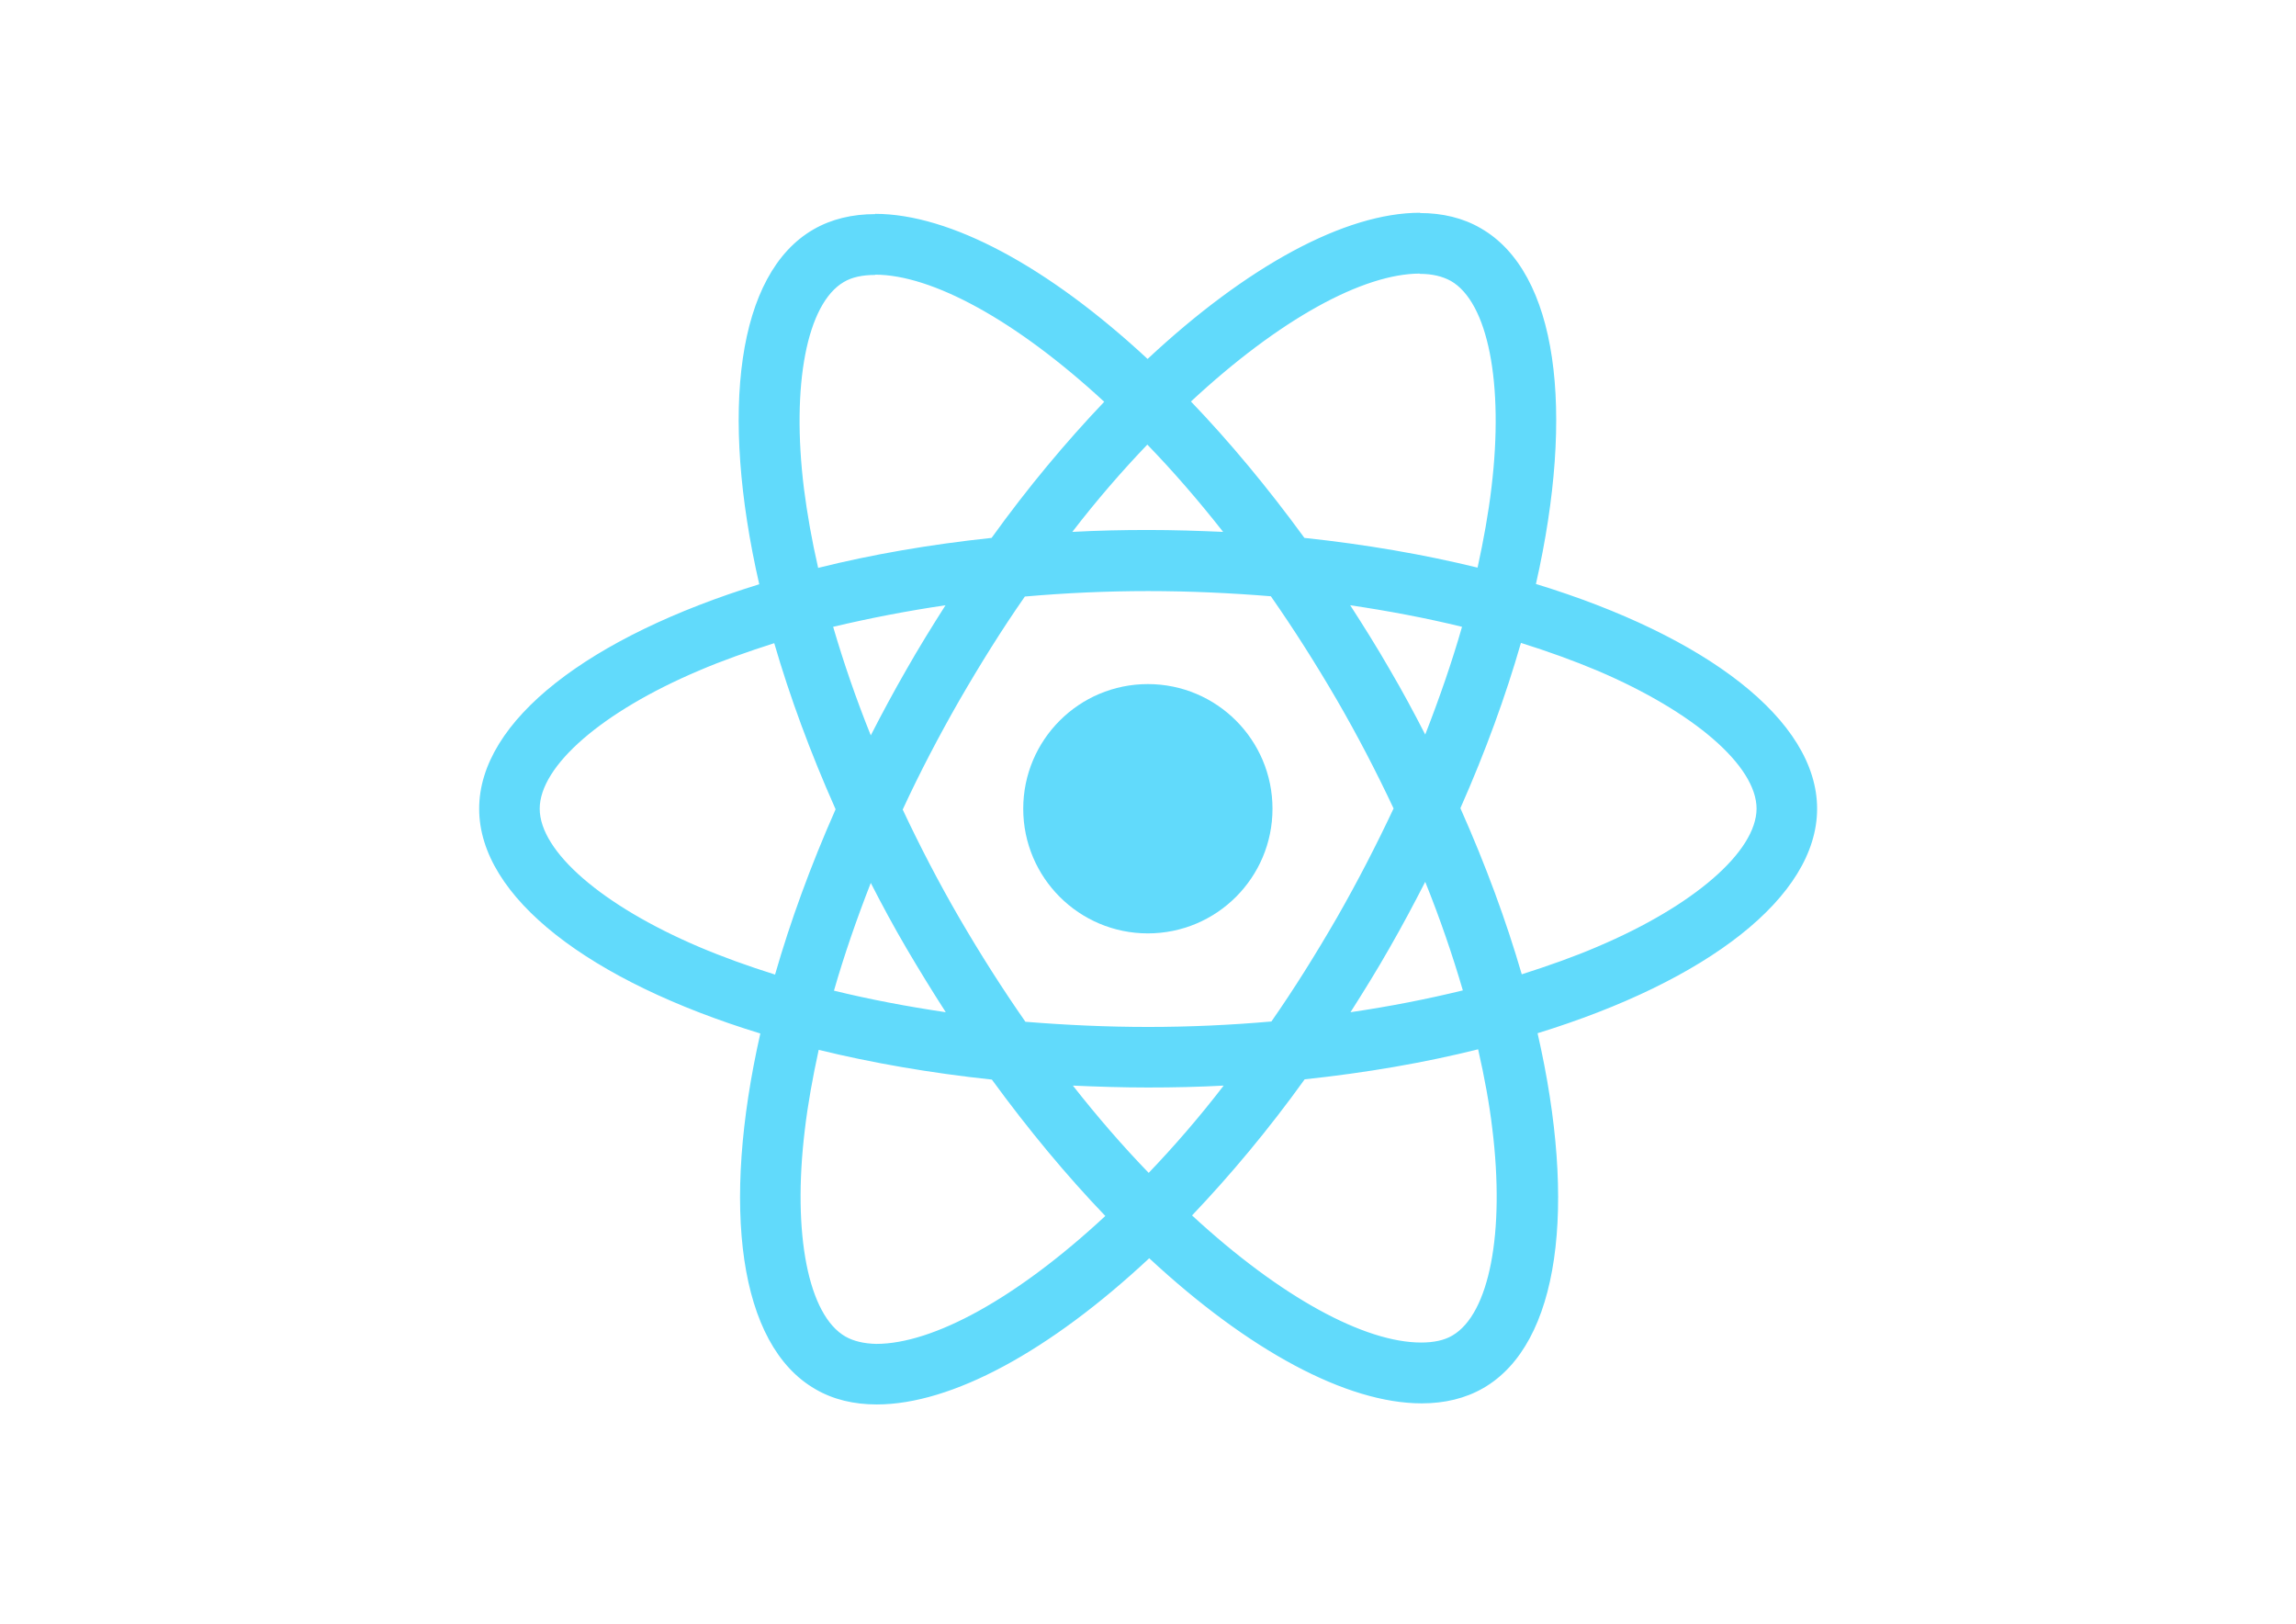
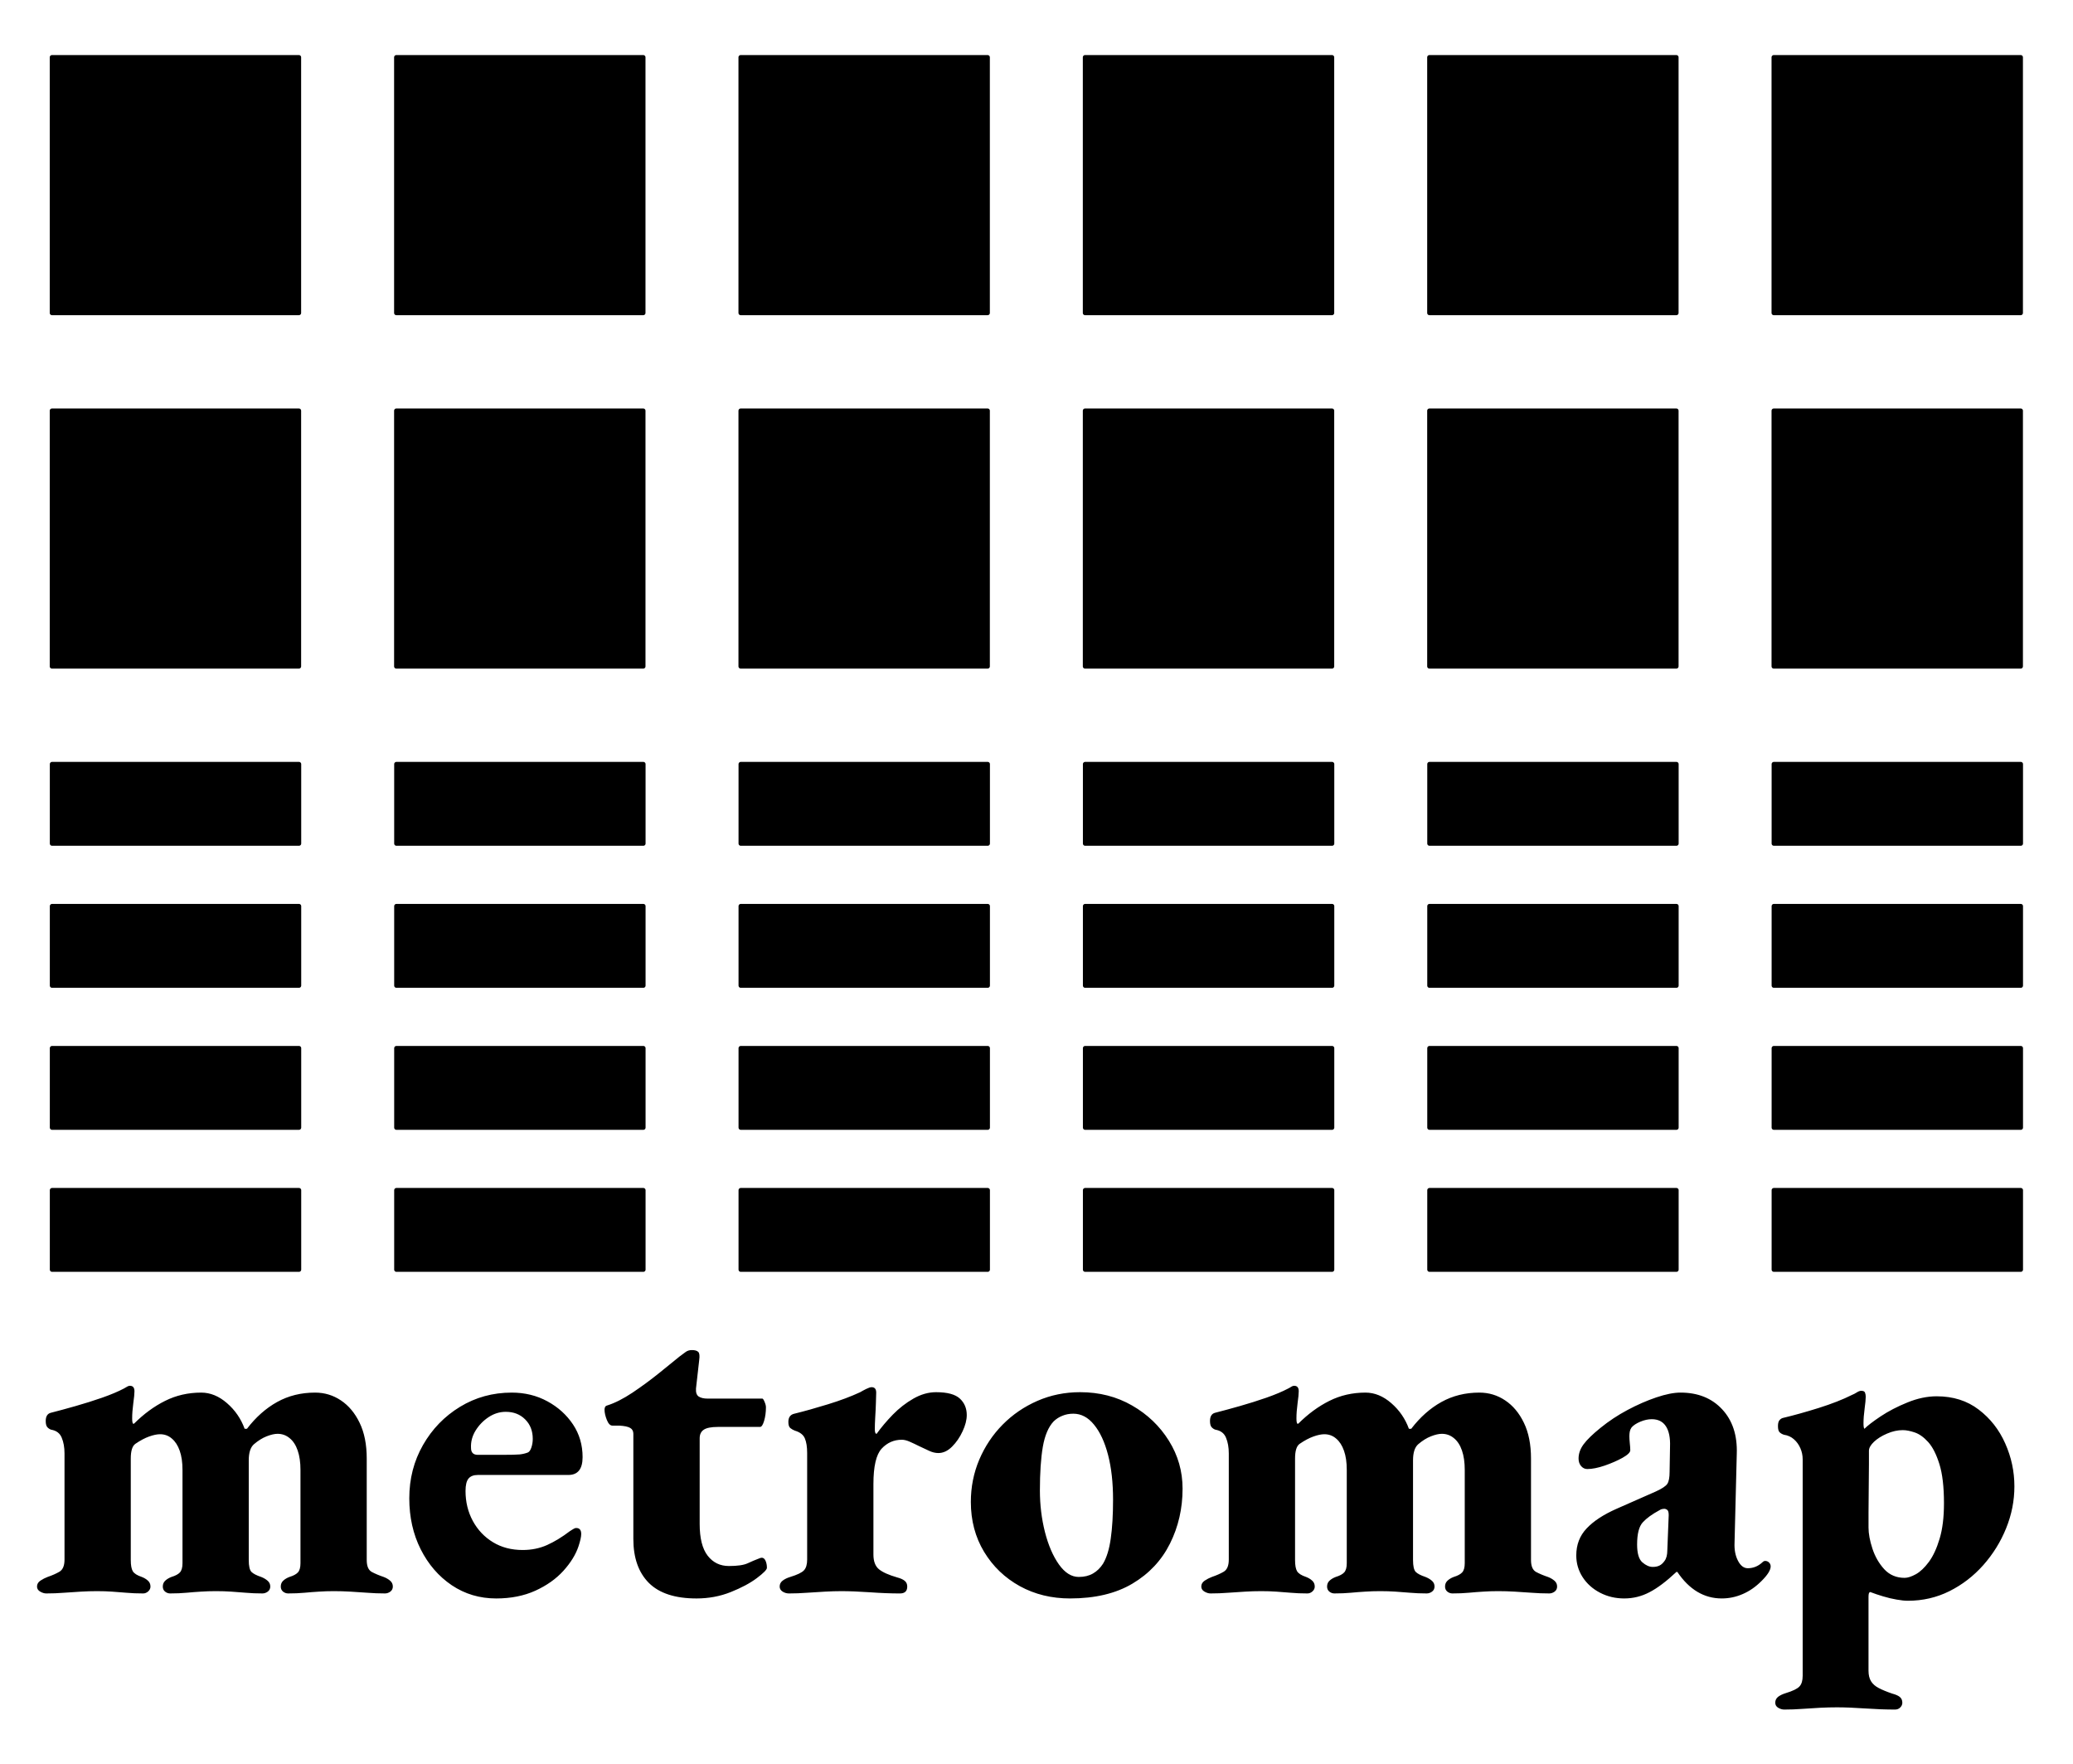
- <svg xmlns="http://www.w3.org/2000/svg" viewBox="0 0 841.9 595.3">
-   <g fill="#61DAFB">
-     <path d="M666.3 296.5c0-32.5-40.7-63.3-103.1-82.4 14.4-63.6 8-114.2-20.2-130.4-6.5-3.8-14.1-5.6-22.4-5.6v22.3c4.6 0 8.3.9 11.4 2.6 13.6 7.8 19.5 37.5 14.9 75.7-1.1 9.4-2.9 19.3-5.1 29.4-19.6-4.8-41-8.5-63.5-10.9-13.5-18.5-27.5-35.3-41.6-50 32.6-30.3 63.2-46.9 84-46.9V78c-27.5 0-63.5 19.6-99.9 53.6-36.4-33.8-72.4-53.2-99.9-53.2v22.3c20.7 0 51.4 16.5 84 46.6-14 14.7-28 31.4-41.3 49.9-22.6 2.4-44 6.1-63.6 11-2.3-10-4-19.7-5.2-29-4.7-38.2 1.1-67.9 14.6-75.8 3-1.8 6.9-2.6 11.5-2.6V78.5c-8.4 0-16 1.8-22.6 5.6-28.1 16.2-34.4 66.7-19.9 130.1-62.2 19.2-102.7 49.9-102.7 82.3 0 32.5 40.7 63.3 103.1 82.4-14.4 63.6-8 114.2 20.2 130.4 6.5 3.8 14.1 5.6 22.5 5.6 27.5 0 63.5-19.6 99.9-53.6 36.4 33.8 72.4 53.2 99.9 53.2 8.4 0 16-1.8 22.6-5.6 28.1-16.2 34.4-66.7 19.9-130.1 62-19.1 102.5-49.9 102.5-82.3zm-130.2-66.7c-3.7 12.9-8.3 26.2-13.5 39.5-4.1-8-8.4-16-13.1-24-4.6-8-9.5-15.8-14.4-23.4 14.2 2.1 27.9 4.7 41 7.9zm-45.8 106.5c-7.8 13.5-15.8 26.3-24.1 38.2-14.9 1.3-30 2-45.2 2-15.1 0-30.2-.7-45-1.9-8.3-11.9-16.4-24.6-24.2-38-7.6-13.1-14.5-26.4-20.8-39.8 6.2-13.4 13.2-26.8 20.7-39.9 7.8-13.5 15.8-26.3 24.1-38.2 14.9-1.3 30-2 45.2-2 15.1 0 30.2.7 45 1.9 8.3 11.9 16.4 24.6 24.2 38 7.6 13.1 14.5 26.4 20.8 39.8-6.3 13.4-13.2 26.8-20.7 39.9zm32.3-13c5.4 13.4 10 26.8 13.8 39.8-13.1 3.2-26.9 5.9-41.2 8 4.9-7.7 9.8-15.6 14.4-23.7 4.6-8 8.9-16.1 13-24.1zM421.2 430c-9.3-9.6-18.6-20.3-27.8-32 9 .4 18.2.7 27.5.7 9.4 0 18.7-.2 27.8-.7-9 11.7-18.3 22.4-27.5 32zm-74.4-58.9c-14.2-2.1-27.9-4.7-41-7.9 3.7-12.9 8.3-26.2 13.5-39.5 4.1 8 8.4 16 13.1 24 4.7 8 9.5 15.8 14.4 23.4zM420.7 163c9.3 9.6 18.6 20.3 27.8 32-9-.4-18.2-.7-27.5-.7-9.4 0-18.7.2-27.8.7 9-11.7 18.3-22.4 27.5-32zm-74 58.9c-4.9 7.7-9.8 15.6-14.4 23.7-4.6 8-8.9 16-13 24-5.4-13.4-10-26.8-13.8-39.8 13.1-3.1 26.9-5.8 41.2-7.9zm-90.5 125.2c-35.4-15.1-58.3-34.9-58.3-50.6 0-15.7 22.9-35.6 58.3-50.6 8.6-3.7 18-7 27.7-10.1 5.7 19.6 13.2 40 22.5 60.9-9.2 20.8-16.6 41.1-22.2 60.6-9.9-3.1-19.3-6.5-28-10.2zM310 490c-13.6-7.8-19.5-37.5-14.9-75.7 1.1-9.4 2.9-19.3 5.1-29.4 19.6 4.8 41 8.5 63.5 10.9 13.5 18.5 27.5 35.3 41.6 50-32.6 30.3-63.2 46.9-84 46.9-4.5-.1-8.3-1-11.3-2.7zm237.2-76.2c4.7 38.2-1.1 67.9-14.6 75.8-3 1.8-6.9 2.6-11.5 2.6-20.7 0-51.4-16.5-84-46.6 14-14.7 28-31.4 41.3-49.9 22.6-2.4 44-6.1 63.6-11 2.3 10.1 4.1 19.8 5.2 29.1zm38.5-66.7c-8.6 3.7-18 7-27.7 10.1-5.7-19.6-13.2-40-22.5-60.9 9.2-20.8 16.6-41.1 22.2-60.6 9.9 3.1 19.3 6.5 28.1 10.2 35.4 15.1 58.3 34.9 58.3 50.6-.1 15.7-23 35.6-58.4 50.6zM320.8 78.4z" />
-     <circle cx="420.9" cy="296.5" r="45.7" />
-     <path d="M520.5 78.1z" />
+ <svg xmlns="http://www.w3.org/2000/svg" version="1.1" viewBox="0.0 0.0 465.362 395.782" fill="none" stroke="none" stroke-linecap="square" stroke-miterlimit="10">
+   <clipPath id="p.0">
+     <path d="m0 0l465.362 0l0 395.782l-465.362 0l0 -395.782z" clip-rule="nonzero" />
+   </clipPath>
+   <g clip-path="url(#p.0)">
+     <path fill="#000000" fill-opacity="0.0" d="m0 0l465.362 0l0 395.782l-465.362 0z" fill-rule="evenodd" />
+     <path fill="#000000" d="m11.667 12.857l55.433 0l0 57.386l-55.433 0z" fill-rule="evenodd" />
+     <path stroke="#000000" stroke-width="1.0" stroke-linejoin="round" stroke-linecap="butt" d="m11.667 12.857l55.433 0l0 57.386l-55.433 0z" fill-rule="evenodd" />
+     <path fill="#000000" d="m88.971 12.857l55.433 0l0 57.386l-55.433 0z" fill-rule="evenodd" />
+     <path stroke="#000000" stroke-width="1.0" stroke-linejoin="round" stroke-linecap="butt" d="m88.971 12.857l55.433 0l0 57.386l-55.433 0z" fill-rule="evenodd" />
+     <path fill="#000000" d="m166.276 12.857l55.433 0l0 57.386l-55.433 0z" fill-rule="evenodd" />
+     <path stroke="#000000" stroke-width="1.0" stroke-linejoin="round" stroke-linecap="butt" d="m166.276 12.857l55.433 0l0 57.386l-55.433 0z" fill-rule="evenodd" />
+     <path fill="#000000" d="m243.58 12.857l55.433 0l0 57.386l-55.433 0z" fill-rule="evenodd" />
+     <path stroke="#000000" stroke-width="1.0" stroke-linejoin="round" stroke-linecap="butt" d="m243.58 12.857l55.433 0l0 57.386l-55.433 0z" fill-rule="evenodd" />
+     <path fill="#000000" d="m320.885 12.857l55.433 0l0 57.386l-55.433 0z" fill-rule="evenodd" />
+     <path stroke="#000000" stroke-width="1.0" stroke-linejoin="round" stroke-linecap="butt" d="m320.885 12.857l55.433 0l0 57.386l-55.433 0z" fill-rule="evenodd" />
+     <path fill="#000000" d="m398.189 12.857l55.433 0l0 57.386l-55.433 0z" fill-rule="evenodd" />
+     <path stroke="#000000" stroke-width="1.0" stroke-linejoin="round" stroke-linecap="butt" d="m398.189 12.857l55.433 0l0 57.386l-55.433 0z" fill-rule="evenodd" />
+     <path fill="#000000" d="m11.667 92.184l55.433 0l0 57.386l-55.433 0z" fill-rule="evenodd" />
+     <path stroke="#000000" stroke-width="1.0" stroke-linejoin="round" stroke-linecap="butt" d="m11.667 92.184l55.433 0l0 57.386l-55.433 0z" fill-rule="evenodd" />
+     <path fill="#000000" d="m88.971 92.184l55.433 0l0 57.386l-55.433 0z" fill-rule="evenodd" />
+     <path stroke="#000000" stroke-width="1.0" stroke-linejoin="round" stroke-linecap="butt" d="m88.971 92.184l55.433 0l0 57.386l-55.433 0z" fill-rule="evenodd" />
+     <path fill="#000000" d="m166.276 92.184l55.433 0l0 57.386l-55.433 0z" fill-rule="evenodd" />
+     <path stroke="#000000" stroke-width="1.0" stroke-linejoin="round" stroke-linecap="butt" d="m166.276 92.184l55.433 0l0 57.386l-55.433 0z" fill-rule="evenodd" />
+     <path fill="#000000" d="m243.58 92.184l55.433 0l0 57.386l-55.433 0z" fill-rule="evenodd" />
+     <path stroke="#000000" stroke-width="1.0" stroke-linejoin="round" stroke-linecap="butt" d="m243.58 92.184l55.433 0l0 57.386l-55.433 0z" fill-rule="evenodd" />
+     <path fill="#000000" d="m320.885 92.184l55.433 0l0 57.386l-55.433 0z" fill-rule="evenodd" />
+     <path stroke="#000000" stroke-width="1.0" stroke-linejoin="round" stroke-linecap="butt" d="m320.885 92.184l55.433 0l0 57.386l-55.433 0z" fill-rule="evenodd" />
+     <path fill="#000000" d="m398.189 92.184l55.433 0l0 57.386l-55.433 0z" fill-rule="evenodd" />
+     <path stroke="#000000" stroke-width="1.0" stroke-linejoin="round" stroke-linecap="butt" d="m398.189 92.184l55.433 0l0 57.386l-55.433 0z" fill-rule="evenodd" />
+     <path fill="#000000" d="m11.685 203.385l55.433 0l0 17.827l-55.433 0z" fill-rule="evenodd" />
+     <path stroke="#000000" stroke-width="1.0" stroke-linejoin="round" stroke-linecap="butt" d="m11.685 203.385l55.433 0l0 17.827l-55.433 0z" fill-rule="evenodd" />
+     <path fill="#000000" d="m88.989 203.385l55.433 0l0 17.827l-55.433 0z" fill-rule="evenodd" />
+     <path stroke="#000000" stroke-width="1.0" stroke-linejoin="round" stroke-linecap="butt" d="m88.989 203.385l55.433 0l0 17.827l-55.433 0z" fill-rule="evenodd" />
+     <path fill="#000000" d="m166.293 203.385l55.433 0l0 17.827l-55.433 0z" fill-rule="evenodd" />
+     <path stroke="#000000" stroke-width="1.0" stroke-linejoin="round" stroke-linecap="butt" d="m166.293 203.385l55.433 0l0 17.827l-55.433 0z" fill-rule="evenodd" />
+     <path fill="#000000" d="m243.598 203.385l55.433 0l0 17.827l-55.433 0z" fill-rule="evenodd" />
+     <path stroke="#000000" stroke-width="1.0" stroke-linejoin="round" stroke-linecap="butt" d="m243.598 203.385l55.433 0l0 17.827l-55.433 0z" fill-rule="evenodd" />
+     <path fill="#000000" d="m320.902 203.385l55.433 0l0 17.827l-55.433 0z" fill-rule="evenodd" />
+     <path stroke="#000000" stroke-width="1.0" stroke-linejoin="round" stroke-linecap="butt" d="m320.902 203.385l55.433 0l0 17.827l-55.433 0z" fill-rule="evenodd" />
+     <path fill="#000000" d="m398.207 203.385l55.433 0l0 17.827l-55.433 0z" fill-rule="evenodd" />
+     <path stroke="#000000" stroke-width="1.0" stroke-linejoin="round" stroke-linecap="butt" d="m398.207 203.385l55.433 0l0 17.827l-55.433 0z" fill-rule="evenodd" />
+     <path fill="#000000" d="m11.685 235.262l55.433 0l0 17.827l-55.433 0z" fill-rule="evenodd" />
+     <path stroke="#000000" stroke-width="1.0" stroke-linejoin="round" stroke-linecap="butt" d="m11.685 235.262l55.433 0l0 17.827l-55.433 0z" fill-rule="evenodd" />
+     <path fill="#000000" d="m88.989 235.262l55.433 0l0 17.827l-55.433 0z" fill-rule="evenodd" />
+     <path stroke="#000000" stroke-width="1.0" stroke-linejoin="round" stroke-linecap="butt" d="m88.989 235.262l55.433 0l0 17.827l-55.433 0z" fill-rule="evenodd" />
+     <path fill="#000000" fill-opacity="0.0" d="m-2.736 249.776l504.157 0l0 112.63l-504.157 0z" fill-rule="evenodd" />
+     <path fill="#000000" d="m10.373 357.648q-0.625 0 -1.344 -0.406q-0.719 -0.422 -0.719 -1.141q0 -0.812 0.766 -1.328q0.781 -0.516 1.609 -0.828q1.531 -0.516 2.656 -1.172q1.141 -0.672 1.141 -2.719l0 -23.828q0 -2.047 -0.625 -3.531q-0.609 -1.5 -2.359 -1.797q-0.406 -0.109 -0.828 -0.516q-0.406 -0.406 -0.406 -1.438q0 -1.547 1.141 -1.844q2.453 -0.625 5.531 -1.5q3.078 -0.875 6.0 -1.891q2.938 -1.031 4.891 -2.062q0.406 -0.203 0.703 -0.406q0.312 -0.203 0.625 -0.203q1.031 0 1.031 1.234q0 0.812 -0.266 2.719q-0.25 1.891 -0.25 3.328q0 1.031 0.203 1.234l0.203 0q3.281 -3.281 6.984 -5.125q3.703 -1.859 8.109 -1.859q3.078 0 5.797 2.375q2.719 2.359 3.953 5.75l0.516 0q2.984 -3.906 6.781 -6.016q3.797 -2.109 8.516 -2.109q3.188 0 5.797 1.75q2.625 1.75 4.203 5.031q1.594 3.281 1.594 8.016l0 22.781q0 2.047 1.125 2.672q1.141 0.609 2.672 1.125q0.828 0.312 1.438 0.828q0.625 0.516 0.625 1.328q0 0.719 -0.562 1.141q-0.562 0.406 -1.188 0.406q-2.047 0 -4.0 -0.156q-1.953 -0.156 -3.797 -0.25q-1.844 -0.109 -3.703 -0.109q-1.734 0 -3.328 0.109q-1.594 0.094 -3.234 0.25q-1.641 0.156 -3.703 0.156q-0.609 0 -1.125 -0.406q-0.516 -0.422 -0.516 -1.141q0 -0.812 0.562 -1.328q0.562 -0.516 1.391 -0.828q1.328 -0.406 1.891 -1.016q0.578 -0.625 0.578 -2.062l0 -20.938q0 -2.562 -0.625 -4.359q-0.609 -1.797 -1.797 -2.766q-1.172 -0.984 -2.719 -0.984q-1.016 0 -2.453 0.562q-1.438 0.562 -2.875 1.797q-1.141 1.031 -1.141 3.594l0 22.375q0 2.047 0.609 2.672q0.625 0.609 2.172 1.125q0.812 0.312 1.422 0.828q0.625 0.516 0.625 1.328q0 0.719 -0.562 1.141q-0.562 0.406 -1.188 0.406q-2.047 0 -3.75 -0.156q-1.688 -0.156 -3.281 -0.25q-1.578 -0.109 -3.438 -0.109q-1.734 0 -3.328 0.109q-1.594 0.094 -3.234 0.25q-1.641 0.156 -3.703 0.156q-0.609 0 -1.125 -0.406q-0.516 -0.422 -0.516 -1.141q0 -0.812 0.562 -1.328q0.562 -0.516 1.391 -0.828q1.328 -0.406 1.891 -1.016q0.578 -0.625 0.578 -2.062l0 -20.938q0 -2.562 -0.625 -4.312q-0.609 -1.75 -1.75 -2.719q-1.125 -0.984 -2.656 -0.984q-1.031 0 -2.469 0.516q-1.438 0.516 -3.078 1.641q-1.031 0.719 -1.031 3.297l0 22.781q0 1.75 0.453 2.516q0.469 0.766 2.016 1.281q0.813 0.312 1.375 0.828q0.578 0.516 0.578 1.328q0 0.625 -0.516 1.094q-0.516 0.453 -1.125 0.453q-2.063 0 -3.766 -0.156q-1.688 -0.156 -3.234 -0.25q-1.531 -0.109 -3.375 -0.109q-1.75 0 -3.594 0.109q-1.844 0.094 -3.797 0.25q-1.953 0.156 -4.0 0.156zm101.007 1.125q-5.547 0 -9.969 -2.969q-4.406 -2.984 -6.969 -8.062q-2.562 -5.094 -2.562 -11.453q0 -6.562 3.078 -11.953q3.078 -5.391 8.312 -8.578q5.234 -3.188 11.609 -3.188q4.406 0 8.0 1.953q3.594 1.953 5.75 5.188q2.156 3.234 2.156 7.344q0 4.0 -3.187 4.0l-20.328 0q-1.438 0 -2.109 0.828q-0.656 0.812 -0.656 2.766q0 3.703 1.641 6.734q1.641 3.016 4.516 4.766q2.875 1.75 6.672 1.75q2.984 0 5.5 -1.125q2.516 -1.141 5.078 -3.094q0.312 -0.203 0.719 -0.453q0.406 -0.266 0.719 -0.266q1.125 0 1.125 1.344q0 0.922 -0.609 2.766q-0.922 2.766 -3.391 5.5q-2.469 2.719 -6.312 4.469q-3.844 1.734 -8.781 1.734zm-4.109 -32.234l5.453 0q2.969 0 3.938 -0.094q0.984 -0.109 1.812 -0.422q0.5 -0.203 0.812 -1.125q0.312 -0.922 0.312 -1.953q0 -2.672 -1.703 -4.359q-1.688 -1.703 -4.359 -1.703q-2.047 0 -3.844 1.188q-1.797 1.188 -2.938 3.031q-1.125 1.844 -1.016 3.891q0 1.547 1.531 1.547zm49.08 32.234q-7.188 0 -10.688 -3.484q-3.484 -3.5 -3.484 -9.859l0 -23.609q0 -0.922 -0.719 -1.328q-0.719 -0.422 -2.469 -0.516l-1.531 0q-0.719 0 -1.234 -1.281q-0.516 -1.297 -0.516 -2.312q0 -0.219 0.094 -0.516q0.109 -0.312 0.531 -0.422q2.562 -0.812 5.641 -2.859q3.078 -2.062 5.953 -4.375q2.875 -2.312 4.625 -3.75q0.812 -0.609 1.375 -1.016q0.578 -0.422 1.391 -0.422q1.031 0 1.438 0.422q0.406 0.406 0.203 1.844l-0.719 6.359q-0.094 1.344 0.625 1.812q0.719 0.453 1.953 0.453l12.312 0q0.203 0 0.5 0.719q0.312 0.719 0.312 1.234q0 1.641 -0.406 3.031q-0.406 1.375 -0.922 1.375l-9.438 0q-2.266 0 -3.188 0.625q-0.922 0.609 -0.922 1.938l0 19.203q0 4.828 1.797 7.141q1.797 2.312 4.766 2.312q2.875 0 4.203 -0.609q1.344 -0.625 2.469 -1.047q0.422 -0.203 0.719 -0.203q0.516 0 0.828 0.672q0.312 0.672 0.312 1.594q0 0.609 -2.266 2.312q-2.25 1.688 -5.844 3.125q-3.594 1.438 -7.703 1.438zm20.737 -1.125q-0.719 0 -1.391 -0.406q-0.672 -0.422 -0.672 -1.141q0 -0.812 0.672 -1.328q0.672 -0.516 1.703 -0.828q2.359 -0.719 3.078 -1.484q0.719 -0.766 0.719 -2.406l0 -23.922q0 -2.062 -0.516 -3.281q-0.516 -1.234 -2.266 -1.75q-0.516 -0.203 -0.984 -0.562q-0.453 -0.359 -0.453 -1.391q0 -1.547 1.344 -1.844q3.375 -0.828 7.531 -2.109q4.172 -1.281 7.25 -2.719q0.516 -0.312 1.328 -0.719q0.828 -0.406 1.234 -0.406q1.031 0 1.031 1.219q0 0.516 -0.062 2.172q-0.047 1.641 -0.156 3.328q-0.094 1.688 -0.094 2.719q0 1.031 0.406 1.031q1.547 -2.156 3.641 -4.312q2.109 -2.156 4.625 -3.594q2.516 -1.438 5.078 -1.438q3.797 0 5.344 1.438q1.547 1.438 1.547 3.688q0 1.656 -0.938 3.656q-0.922 2.0 -2.359 3.438q-1.438 1.438 -3.078 1.438q-1.031 0 -2.109 -0.516q-1.062 -0.516 -2.203 -1.031q-1.016 -0.516 -2.047 -0.969q-1.031 -0.469 -1.844 -0.469q-2.672 0 -4.531 2.0q-1.844 2.0 -1.844 7.953l0 15.812q0 2.266 1.234 3.297q1.234 1.016 4.109 1.844q1.125 0.297 1.688 0.766q0.562 0.469 0.562 1.281q0 1.547 -1.641 1.547q-3.078 0 -6.781 -0.266q-3.688 -0.25 -6.359 -0.25q-1.734 0 -3.688 0.109q-1.953 0.094 -4.016 0.25q-2.047 0.156 -4.094 0.156zm63.136 1.125q-6.266 0 -11.297 -2.766q-5.031 -2.781 -8.016 -7.703q-2.969 -4.938 -2.969 -11.188q0 -5.031 1.891 -9.5q1.906 -4.469 5.234 -7.844q3.344 -3.391 7.812 -5.344q4.469 -1.953 9.594 -1.953q6.469 0 11.656 2.984q5.188 2.969 8.266 7.906q3.078 4.922 3.078 10.766q0 6.672 -2.828 12.328q-2.812 5.641 -8.422 8.984q-5.594 3.328 -14 3.328zm1.938 -4.828q1.859 0 3.188 -0.766q1.344 -0.766 2.266 -2.203q1.234 -2.062 1.734 -5.656q0.516 -3.594 0.516 -8.719q0 -5.75 -1.125 -10.062q-1.125 -4.312 -3.141 -6.766q-2.0 -2.469 -4.656 -2.469q-1.344 0 -2.469 0.469q-1.125 0.453 -1.953 1.266q-1.75 1.859 -2.422 5.703q-0.656 3.844 -0.656 9.797q0 4.828 1.125 9.297q1.141 4.469 3.141 7.297q2.0 2.812 4.453 2.812zm29.576 3.703q-0.625 0 -1.344 -0.406q-0.719 -0.422 -0.719 -1.141q0 -0.812 0.766 -1.328q0.781 -0.516 1.609 -0.828q1.531 -0.516 2.656 -1.172q1.141 -0.672 1.141 -2.719l0 -23.828q0 -2.047 -0.625 -3.531q-0.609 -1.5 -2.359 -1.797q-0.406 -0.109 -0.828 -0.516q-0.406 -0.406 -0.406 -1.438q0 -1.547 1.141 -1.844q2.453 -0.625 5.531 -1.5q3.078 -0.875 6.0 -1.891q2.938 -1.031 4.891 -2.062q0.406 -0.203 0.703 -0.406q0.312 -0.203 0.625 -0.203q1.031 0 1.031 1.234q0 0.812 -0.266 2.719q-0.25 1.891 -0.25 3.328q0 1.031 0.203 1.234l0.203 0q3.281 -3.281 6.984 -5.125q3.703 -1.859 8.109 -1.859q3.078 0 5.797 2.375q2.719 2.359 3.953 5.75l0.516 0q2.984 -3.906 6.781 -6.016q3.797 -2.109 8.516 -2.109q3.188 0 5.797 1.75q2.625 1.75 4.203 5.031q1.594 3.281 1.594 8.016l0 22.781q0 2.047 1.125 2.672q1.141 0.609 2.672 1.125q0.828 0.312 1.438 0.828q0.625 0.516 0.625 1.328q0 0.719 -0.562 1.141q-0.562 0.406 -1.188 0.406q-2.047 0 -4.0 -0.156q-1.953 -0.156 -3.797 -0.25q-1.844 -0.109 -3.703 -0.109q-1.734 0 -3.328 0.109q-1.594 0.094 -3.234 0.25q-1.641 0.156 -3.703 0.156q-0.609 0 -1.125 -0.406q-0.516 -0.422 -0.516 -1.141q0 -0.812 0.562 -1.328q0.562 -0.516 1.391 -0.828q1.328 -0.406 1.891 -1.016q0.578 -0.625 0.578 -2.062l0 -20.938q0 -2.562 -0.625 -4.359q-0.609 -1.797 -1.797 -2.766q-1.172 -0.984 -2.719 -0.984q-1.016 0 -2.453 0.562q-1.438 0.562 -2.875 1.797q-1.141 1.031 -1.141 3.594l0 22.375q0 2.047 0.609 2.672q0.625 0.609 2.172 1.125q0.812 0.312 1.422 0.828q0.625 0.516 0.625 1.328q0 0.719 -0.562 1.141q-0.562 0.406 -1.188 0.406q-2.047 0 -3.75 -0.156q-1.688 -0.156 -3.281 -0.25q-1.578 -0.109 -3.438 -0.109q-1.734 0 -3.328 0.109q-1.594 0.094 -3.234 0.25q-1.641 0.156 -3.703 0.156q-0.609 0 -1.125 -0.406q-0.516 -0.422 -0.516 -1.141q0 -0.812 0.562 -1.328q0.562 -0.516 1.391 -0.828q1.328 -0.406 1.891 -1.016q0.578 -0.625 0.578 -2.062l0 -20.938q0 -2.562 -0.625 -4.312q-0.609 -1.75 -1.75 -2.719q-1.125 -0.984 -2.656 -0.984q-1.031 0 -2.469 0.516q-1.438 0.516 -3.078 1.641q-1.031 0.719 -1.031 3.297l0 22.781q0 1.75 0.453 2.516q0.469 0.766 2.016 1.281q0.812 0.312 1.375 0.828q0.578 0.516 0.578 1.328q0 0.625 -0.516 1.094q-0.516 0.453 -1.125 0.453q-2.062 0 -3.766 -0.156q-1.688 -0.156 -3.234 -0.25q-1.531 -0.109 -3.375 -0.109q-1.75 0 -3.594 0.109q-1.844 0.094 -3.797 0.25q-1.953 0.156 -4.0 0.156zm92.897 1.125q-2.969 0 -5.438 -1.281q-2.469 -1.281 -3.906 -3.484q-1.438 -2.219 -1.438 -4.891q0 -3.594 2.312 -6.047q2.312 -2.469 6.734 -4.422l8.828 -3.891q2.047 -0.938 2.562 -1.703q0.516 -0.766 0.516 -2.719l0.094 -5.641q0.109 -2.984 -0.922 -4.562q-1.031 -1.594 -3.188 -1.594q-1.219 0 -2.562 0.562q-1.328 0.562 -1.953 1.281q-0.297 0.406 -0.406 0.922q-0.094 0.516 -0.094 1.031q0 0.609 0.094 1.594q0.109 0.969 0.109 1.578q0 0.719 -1.75 1.703q-1.75 0.969 -4.016 1.75q-2.25 0.766 -3.891 0.766q-0.812 0 -1.391 -0.672q-0.562 -0.672 -0.562 -1.688q0 -1.656 1.125 -3.188q1.141 -1.547 3.812 -3.703q2.766 -2.25 6.047 -4.0q3.281 -1.75 6.469 -2.828q3.188 -1.078 5.438 -1.078q5.859 0 9.344 3.75q3.5 3.75 3.281 10.016l-0.5 19.906q-0.109 2.375 0.766 4.062q0.875 1.688 2.203 1.688q1.844 0 3.281 -1.328q0.312 -0.312 0.625 -0.312q0.516 0 0.875 0.359q0.359 0.359 0.359 0.875q0 1.234 -2.062 3.281q-1.953 1.953 -4.219 2.922q-2.25 0.984 -4.703 0.984q-5.953 0 -9.969 -5.953l-0.203 0q-3.391 3.188 -6.062 4.562q-2.656 1.391 -5.641 1.391zm6.375 -7.078q0.922 0 1.531 -0.312q0.625 -0.312 1.125 -1.031q0.312 -0.406 0.469 -1.016q0.156 -0.625 0.156 -1.344l0.312 -7.906q0 -0.922 -0.312 -1.172q-0.312 -0.266 -0.719 -0.266q-0.203 0 -0.469 0.062q-0.25 0.047 -0.562 0.25q-2.469 1.328 -3.75 2.719q-1.281 1.391 -1.281 4.984q0 2.969 1.172 4.0q1.188 1.031 2.328 1.031zm29.559 32.016q-0.719 0 -1.391 -0.406q-0.656 -0.406 -0.656 -1.125q0 -0.828 0.656 -1.344q0.672 -0.5 1.703 -0.812q2.359 -0.719 3.078 -1.5q0.719 -0.766 0.719 -2.406l0 -48.547q0 -1.344 -0.516 -2.516q-0.516 -1.188 -1.438 -2.0q-0.922 -0.828 -2.266 -1.031q-0.609 -0.203 -0.969 -0.562q-0.359 -0.359 -0.359 -1.391q0 -0.922 0.359 -1.328q0.359 -0.422 0.875 -0.516q3.484 -0.828 7.891 -2.203q4.422 -1.391 7.5 -2.938q0.516 -0.203 1.078 -0.562q0.562 -0.359 0.984 -0.359q0.719 0 0.859 0.422q0.156 0.406 0.156 0.922q0 0.812 -0.25 2.672q-0.25 1.844 -0.25 3.281q0 1.016 0.203 1.234q1.016 -1.031 3.625 -2.781q2.625 -1.75 6.016 -3.125q3.391 -1.391 6.578 -1.391q5.547 0 9.438 2.984q3.906 2.969 5.953 7.594q2.062 4.609 2.062 9.641q0 4.828 -1.859 9.406q-1.844 4.562 -5.125 8.266q-3.281 3.688 -7.594 5.844q-4.312 2.156 -9.344 2.156q-1.031 0 -2.516 -0.266q-1.484 -0.25 -3.031 -0.719q-1.531 -0.453 -2.875 -0.969q-0.094 0 -0.203 0.094q-0.109 0.109 -0.156 0.359q-0.047 0.266 -0.047 0.672l0 16.531q0 1.438 0.562 2.359q0.562 0.922 1.734 1.531q1.188 0.625 3.031 1.25q1.141 0.297 1.703 0.75q0.562 0.469 0.562 1.297q0 0.609 -0.469 1.062q-0.453 0.469 -1.172 0.469q-3.078 0 -6.734 -0.25q-3.641 -0.25 -6.297 -0.25q-1.75 0 -3.703 0.094q-1.953 0.109 -4.016 0.25q-2.047 0.156 -4.094 0.156zm27.0 -29.562q1.031 0 2.516 -0.812q1.484 -0.828 2.922 -2.766q1.438 -1.953 2.406 -5.188q0.984 -3.234 0.984 -7.969q0 -5.531 -1.031 -8.812q-1.031 -3.297 -2.516 -4.938q-1.484 -1.641 -3.031 -2.156q-1.531 -0.516 -2.656 -0.516q-1.75 0 -3.547 0.781q-1.797 0.766 -2.938 1.844q-1.125 1.078 -1.125 2.0q0 0.609 0 2.984q0 2.359 -0.047 5.391q-0.047 3.016 -0.047 5.531q0 2.516 0 3.344q0 2.047 0.875 4.719q0.875 2.672 2.656 4.625q1.797 1.938 4.578 1.938z" fill-rule="nonzero" />
+     <path fill="#000000" d="m166.293 235.262l55.433 0l0 17.827l-55.433 0z" fill-rule="evenodd" />
+     <path stroke="#000000" stroke-width="1.0" stroke-linejoin="round" stroke-linecap="butt" d="m166.293 235.262l55.433 0l0 17.827l-55.433 0z" fill-rule="evenodd" />
+     <path fill="#000000" d="m243.598 235.262l55.433 0l0 17.827l-55.433 0z" fill-rule="evenodd" />
+     <path stroke="#000000" stroke-width="1.0" stroke-linejoin="round" stroke-linecap="butt" d="m243.598 235.262l55.433 0l0 17.827l-55.433 0z" fill-rule="evenodd" />
+     <path fill="#000000" d="m320.902 235.262l55.433 0l0 17.827l-55.433 0z" fill-rule="evenodd" />
+     <path stroke="#000000" stroke-width="1.0" stroke-linejoin="round" stroke-linecap="butt" d="m320.902 235.262l55.433 0l0 17.827l-55.433 0z" fill-rule="evenodd" />
+     <path fill="#000000" d="m398.207 235.262l55.433 0l0 17.827l-55.433 0z" fill-rule="evenodd" />
+     <path stroke="#000000" stroke-width="1.0" stroke-linejoin="round" stroke-linecap="butt" d="m398.207 235.262l55.433 0l0 17.827l-55.433 0z" fill-rule="evenodd" />
+     <path fill="#000000" d="m11.685 267.138l55.433 0l0 17.827l-55.433 0z" fill-rule="evenodd" />
+     <path stroke="#000000" stroke-width="1.0" stroke-linejoin="round" stroke-linecap="butt" d="m11.685 267.138l55.433 0l0 17.827l-55.433 0z" fill-rule="evenodd" />
+     <path fill="#000000" d="m88.989 267.138l55.433 0l0 17.827l-55.433 0z" fill-rule="evenodd" />
+     <path stroke="#000000" stroke-width="1.0" stroke-linejoin="round" stroke-linecap="butt" d="m88.989 267.138l55.433 0l0 17.827l-55.433 0z" fill-rule="evenodd" />
+     <path fill="#000000" d="m166.293 267.138l55.433 0l0 17.827l-55.433 0z" fill-rule="evenodd" />
+     <path stroke="#000000" stroke-width="1.0" stroke-linejoin="round" stroke-linecap="butt" d="m166.293 267.138l55.433 0l0 17.827l-55.433 0z" fill-rule="evenodd" />
+     <path fill="#000000" d="m243.598 267.138l55.433 0l0 17.827l-55.433 0z" fill-rule="evenodd" />
+     <path stroke="#000000" stroke-width="1.0" stroke-linejoin="round" stroke-linecap="butt" d="m243.598 267.138l55.433 0l0 17.827l-55.433 0z" fill-rule="evenodd" />
+     <path fill="#000000" d="m320.902 267.138l55.433 0l0 17.827l-55.433 0z" fill-rule="evenodd" />
+     <path stroke="#000000" stroke-width="1.0" stroke-linejoin="round" stroke-linecap="butt" d="m320.902 267.138l55.433 0l0 17.827l-55.433 0z" fill-rule="evenodd" />
+     <path fill="#000000" d="m398.207 267.138l55.433 0l0 17.827l-55.433 0z" fill-rule="evenodd" />
+     <path stroke="#000000" stroke-width="1.0" stroke-linejoin="round" stroke-linecap="butt" d="m398.207 267.138l55.433 0l0 17.827l-55.433 0z" fill-rule="evenodd" />
+     <path fill="#000000" d="m11.685 171.508l55.433 0l0 17.827l-55.433 0z" fill-rule="evenodd" />
+     <path stroke="#000000" stroke-width="1.0" stroke-linejoin="round" stroke-linecap="butt" d="m11.685 171.508l55.433 0l0 17.827l-55.433 0z" fill-rule="evenodd" />
+     <path fill="#000000" d="m88.989 171.508l55.433 0l0 17.827l-55.433 0z" fill-rule="evenodd" />
+     <path stroke="#000000" stroke-width="1.0" stroke-linejoin="round" stroke-linecap="butt" d="m88.989 171.508l55.433 0l0 17.827l-55.433 0z" fill-rule="evenodd" />
+     <path fill="#000000" d="m166.293 171.508l55.433 0l0 17.827l-55.433 0z" fill-rule="evenodd" />
+     <path stroke="#000000" stroke-width="1.0" stroke-linejoin="round" stroke-linecap="butt" d="m166.293 171.508l55.433 0l0 17.827l-55.433 0z" fill-rule="evenodd" />
+     <path fill="#000000" d="m243.598 171.508l55.433 0l0 17.827l-55.433 0z" fill-rule="evenodd" />
+     <path stroke="#000000" stroke-width="1.0" stroke-linejoin="round" stroke-linecap="butt" d="m243.598 171.508l55.433 0l0 17.827l-55.433 0z" fill-rule="evenodd" />
+     <path fill="#000000" d="m320.902 171.508l55.433 0l0 17.827l-55.433 0z" fill-rule="evenodd" />
+     <path stroke="#000000" stroke-width="1.0" stroke-linejoin="round" stroke-linecap="butt" d="m320.902 171.508l55.433 0l0 17.827l-55.433 0z" fill-rule="evenodd" />
+     <path fill="#000000" d="m398.207 171.508l55.433 0l0 17.827l-55.433 0z" fill-rule="evenodd" />
+     <path stroke="#000000" stroke-width="1.0" stroke-linejoin="round" stroke-linecap="butt" d="m398.207 171.508l55.433 0l0 17.827l-55.433 0z" fill-rule="evenodd" />
  </g>
</svg>
